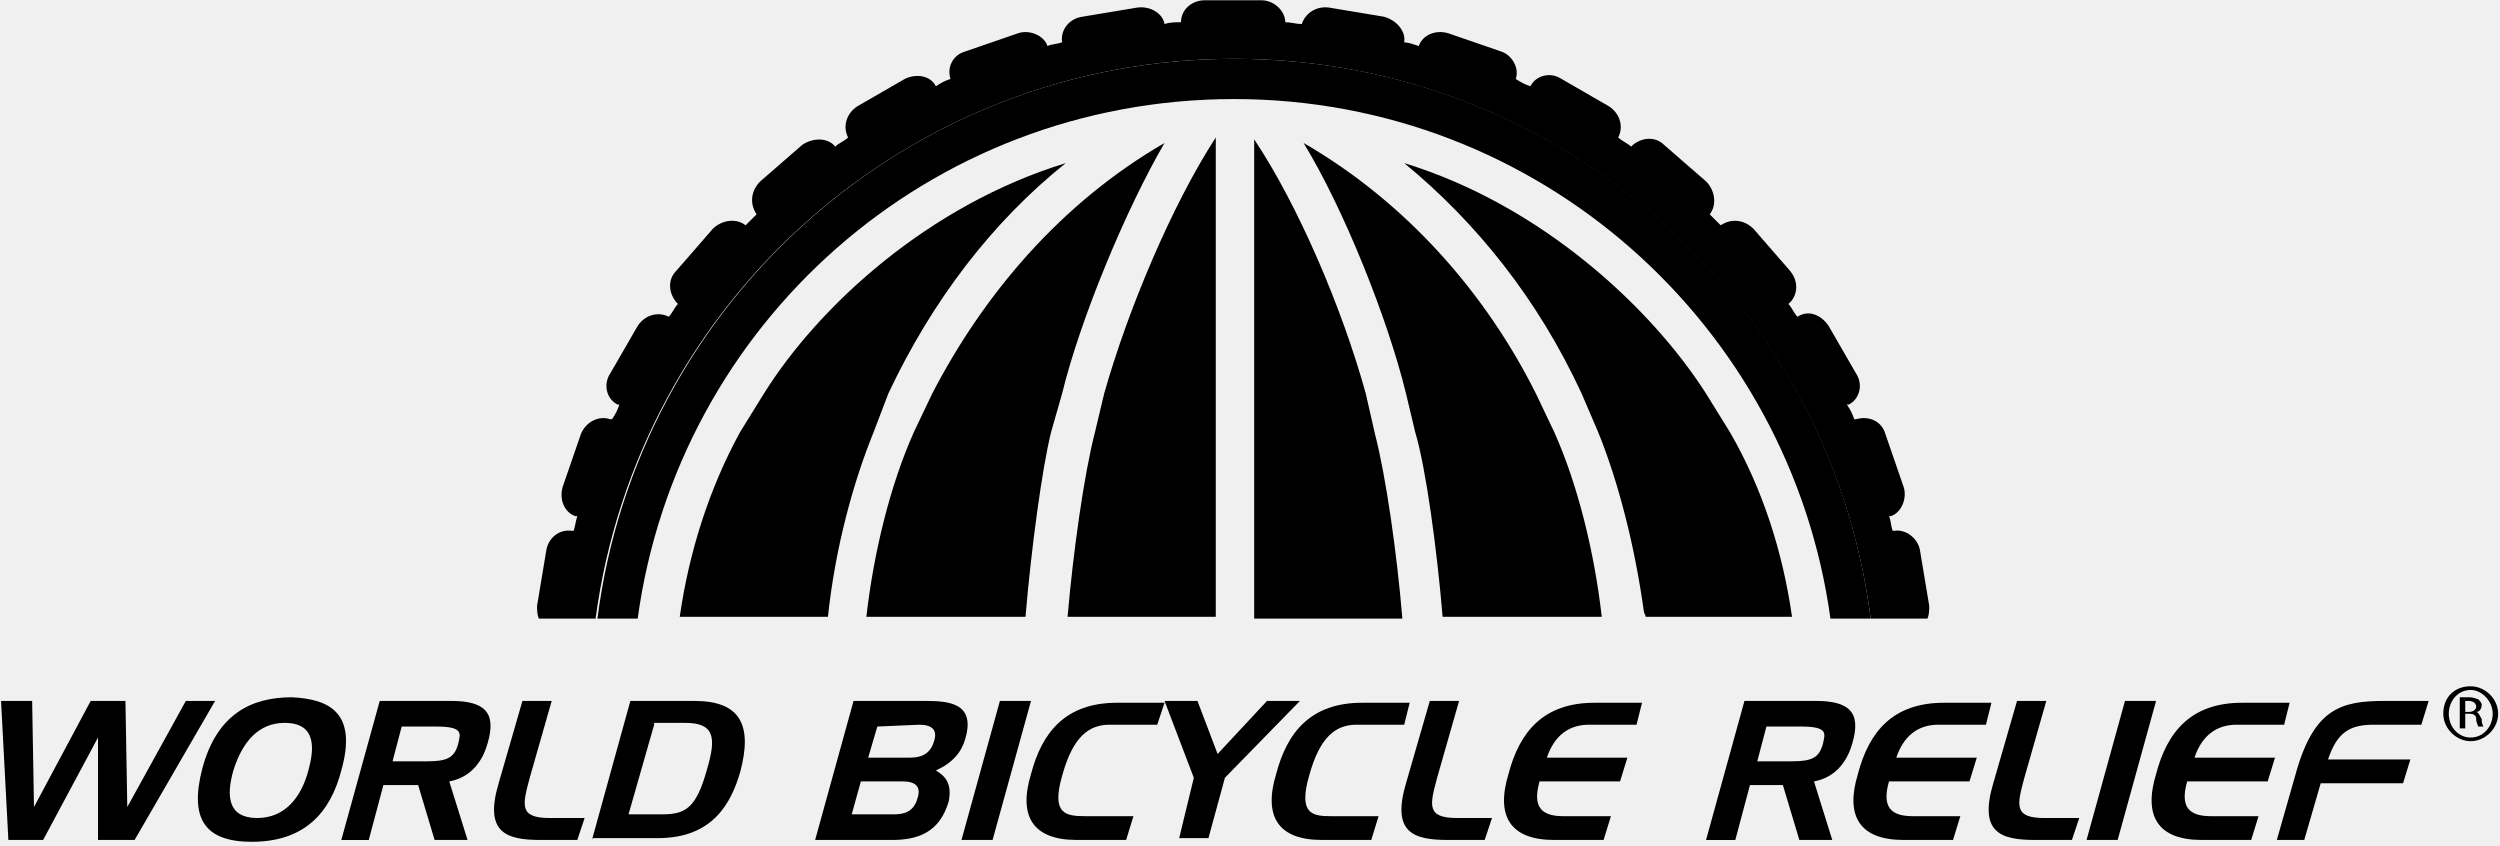
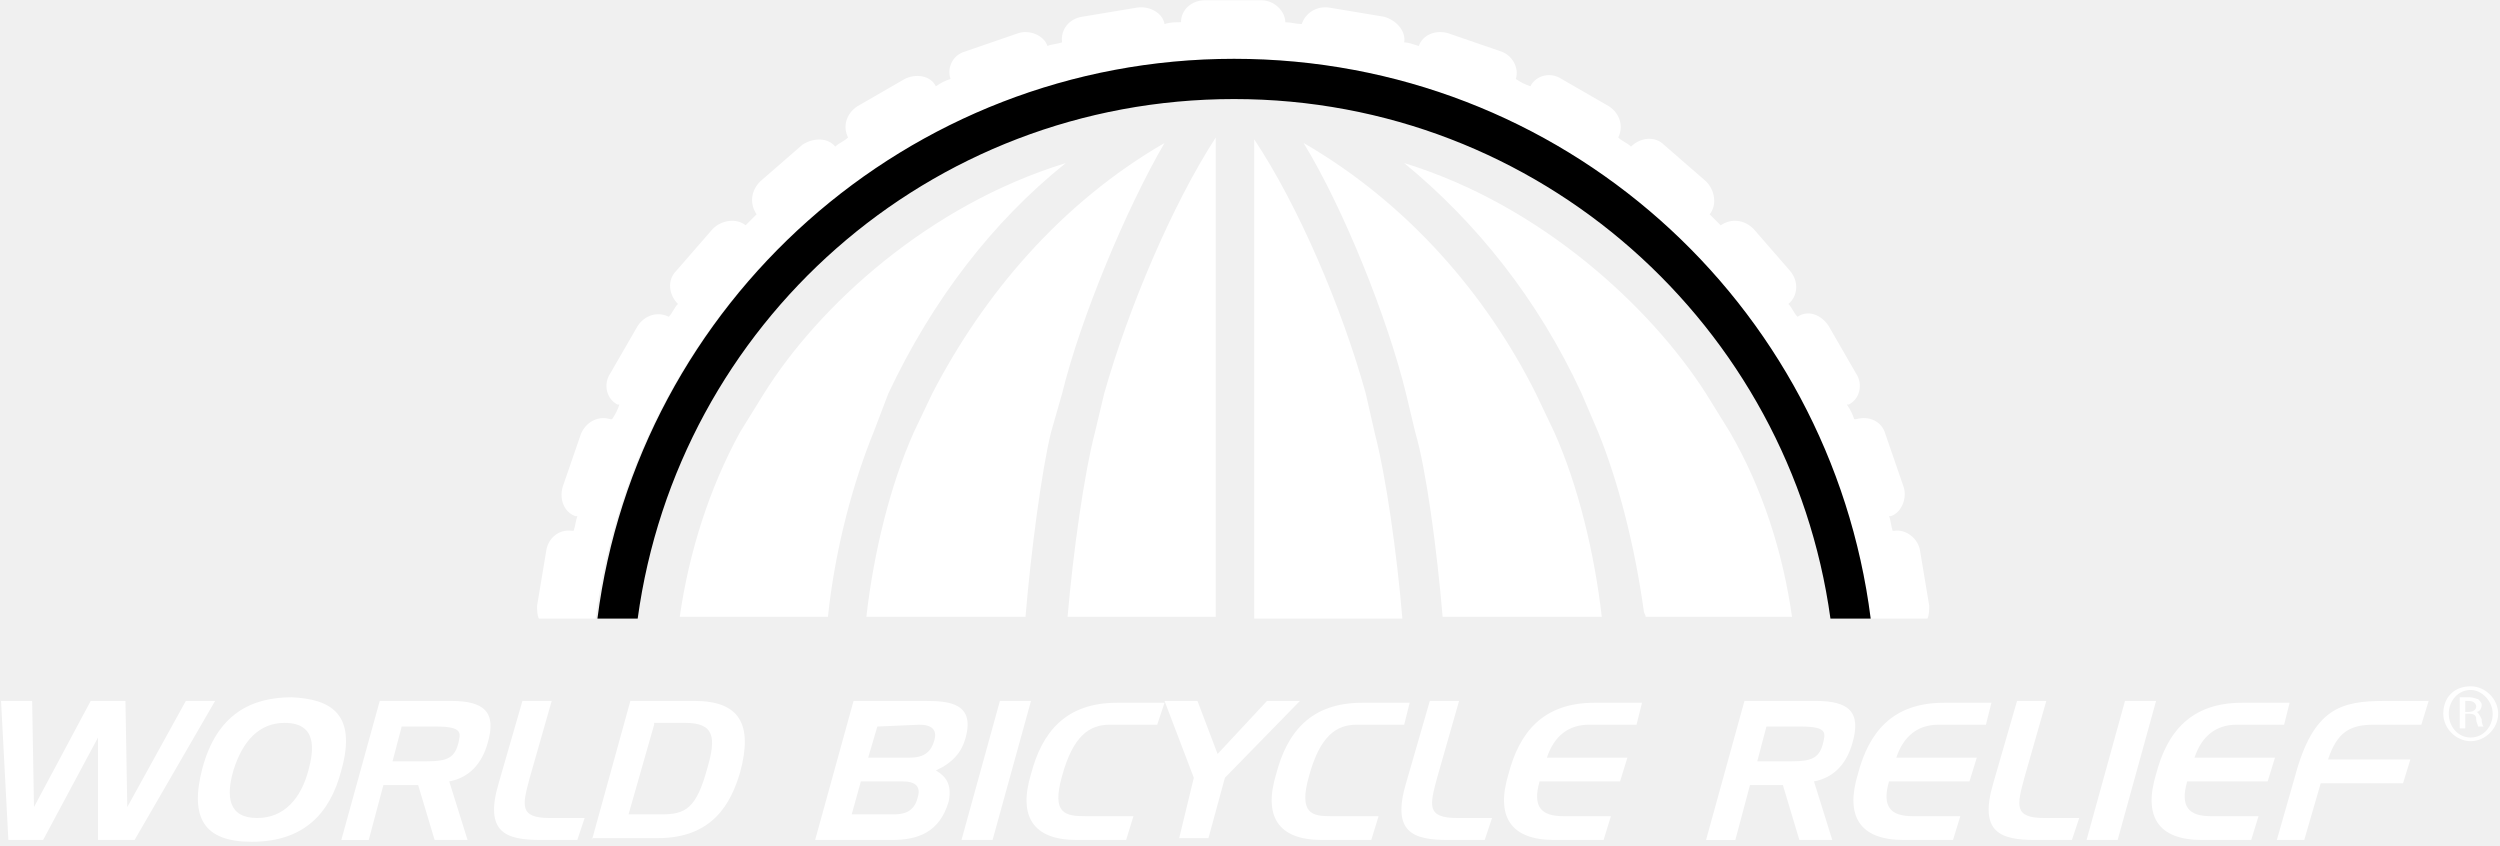
<svg xmlns="http://www.w3.org/2000/svg" width="399" height="135" viewBox="0 0 399 135">
  <g transform="translate(-1 -2)" fill="none" fill-rule="evenodd">
    <path d="M119.124 71.24l3.796-6.13c8.759-13.723 26.277-30.074 48.175-36.789-11.387 9.343-21.314 21.606-28.321 36.788l-2.628 6.132c-3.212 8.175-6.131 18.686-7.3 29.489h6.424c1.168-10.22 3.796-21.022 7.591-29.49l2.92-6.13c7.883-15.767 20.438-30.365 37.08-40-6.423 10.51-13.43 28.029-16.35 40l-1.46 6.13c-1.46 5.84-3.504 18.979-4.087 29.49h6.423c.876-10.511 2.628-22.774 4.38-29.49l1.46-6.13c3.795-13.723 10.802-30.074 17.81-40.584v76.496h6.423V24.526c7.007 10.51 14.014 26.86 17.81 40.583l1.46 6.132c1.752 6.715 3.504 19.27 4.38 29.489h6.423c-.876-10.511-2.628-23.65-4.38-29.49l-1.46-6.13c-2.92-11.971-9.927-29.49-16.35-40 16.642 9.635 28.905 24.233 37.08 40l2.92 6.13c3.796 8.468 6.423 19.27 7.591 29.49h6.716c0-.292-.292-.584-.292-.876-1.168-10.51-4.088-20.73-7.3-28.613l-2.627-6.132c-7.008-14.89-16.643-27.445-28.322-36.788 21.898 6.715 39.417 22.774 48.176 36.788l3.795 6.132c4.964 9.051 8.175 19.27 9.927 29.489h6.424c-6.424-47.007-46.424-82.92-95.183-82.92-48.759 0-88.759 36.205-95.182 82.92h6.423c1.168-10.22 4.672-20.438 9.635-29.49z" />
-     <path d="M197.956 11.387c52.263 0 95.183 39.124 101.606 89.343h9.051c.292-.584.292-1.46.292-2.044l-1.46-8.759c-.292-2.044-2.336-3.504-4.087-3.212h-.292c-.292-.876-.292-1.751-.584-2.335h.292c1.752-.584 2.627-2.92 2.044-4.672l-2.92-8.467c-.584-2.044-2.628-2.92-4.672-2.336h-.292c-.292-.876-.584-1.46-1.168-2.336h.292c1.752-.876 2.336-3.211 1.168-4.963l-4.38-7.591c-1.167-1.752-3.211-2.628-4.963-1.46-.584-.584-.876-1.46-1.46-2.044 1.46-1.168 1.752-3.504.292-5.256l-5.84-6.715c-1.459-1.46-3.503-1.752-5.255-.584l-1.751-1.752c1.167-1.46.876-3.795-.584-5.255l-6.716-5.84c-1.46-1.46-3.795-1.167-5.255.292-.584-.583-1.46-.875-2.044-1.46.876-1.751.292-3.795-1.46-4.963l-7.591-4.38c-1.752-1.167-4.088-.583-4.964 1.168-.875-.292-1.46-.584-2.335-1.167.584-1.752-.584-3.796-2.336-4.38l-8.467-2.92c-2.044-.584-4.088.292-4.672 2.044-.876-.292-1.752-.584-2.336-.584.292-1.752-1.167-3.504-3.211-4.087l-8.76-1.46c-2.043-.292-3.795.876-4.379 2.627-.876 0-1.752-.292-2.628-.292 0-1.751-1.751-3.503-3.795-3.503h-9.051c-2.044 0-3.796 1.46-3.796 3.503-.876 0-1.752 0-2.628.292-.292-1.751-2.335-2.92-4.38-2.627l-8.758 1.46c-2.044.292-3.504 2.043-3.212 4.087-.876.292-1.752.292-2.336.584-.584-1.752-2.92-2.628-4.671-2.044l-8.468 2.92c-2.043.584-2.92 2.628-2.335 4.38-.876.292-1.46.583-2.336 1.167-.876-1.751-3.212-2.043-4.964-1.167l-7.59 4.38c-1.753 1.167-2.337 3.21-1.46 4.963-.585.584-1.46.876-2.044 1.46-1.168-1.46-3.504-1.46-5.256-.293l-6.715 5.84c-1.46 1.46-1.752 3.504-.584 5.255L120 37.956c-1.46-1.168-3.796-.876-5.255.584l-5.84 6.715c-1.46 1.46-1.168 3.796.292 5.256-.584.584-.876 1.46-1.46 2.044-1.752-.876-3.795-.292-4.963 1.46l-4.38 7.59c-1.168 1.753-.584 4.088 1.168 4.964h.292c-.292.876-.584 1.46-1.168 2.336h-.292c-1.752-.584-3.795.292-4.671 2.336l-2.92 8.467c-.584 2.044.292 4.088 2.044 4.672h.292c-.292.875-.292 1.46-.584 2.335h-.292c-2.044-.292-3.796 1.168-4.088 3.212l-1.46 8.76c0 .583 0 1.459.292 2.043h9.051c6.716-50.511 49.927-89.343 101.898-89.343z" fill="#000" fill-rule="nonzero" />
+     <path d="M197.956 11.387c52.263 0 95.183 39.124 101.606 89.343h9.051c.292-.584.292-1.46.292-2.044l-1.46-8.759c-.292-2.044-2.336-3.504-4.087-3.212h-.292c-.292-.876-.292-1.751-.584-2.335h.292c1.752-.584 2.627-2.92 2.044-4.672l-2.92-8.467c-.584-2.044-2.628-2.92-4.672-2.336h-.292c-.292-.876-.584-1.46-1.168-2.336h.292c1.752-.876 2.336-3.211 1.168-4.963l-4.38-7.591c-1.167-1.752-3.211-2.628-4.963-1.46-.584-.584-.876-1.46-1.46-2.044 1.46-1.168 1.752-3.504.292-5.256l-5.84-6.715c-1.459-1.46-3.503-1.752-5.255-.584l-1.751-1.752c1.167-1.46.876-3.795-.584-5.255l-6.716-5.84c-1.46-1.46-3.795-1.167-5.255.292-.584-.583-1.46-.875-2.044-1.46.876-1.751.292-3.795-1.46-4.963l-7.591-4.38c-1.752-1.167-4.088-.583-4.964 1.168-.875-.292-1.46-.584-2.335-1.167.584-1.752-.584-3.796-2.336-4.38l-8.467-2.92c-2.044-.584-4.088.292-4.672 2.044-.876-.292-1.752-.584-2.336-.584.292-1.752-1.167-3.504-3.211-4.087l-8.76-1.46c-2.043-.292-3.795.876-4.379 2.627-.876 0-1.752-.292-2.628-.292 0-1.751-1.751-3.503-3.795-3.503h-9.051c-2.044 0-3.796 1.46-3.796 3.503-.876 0-1.752 0-2.628.292-.292-1.751-2.335-2.92-4.38-2.627l-8.758 1.46c-2.044.292-3.504 2.043-3.212 4.087-.876.292-1.752.292-2.336.584-.584-1.752-2.92-2.628-4.671-2.044l-8.468 2.92c-2.043.584-2.92 2.628-2.335 4.38-.876.292-1.46.583-2.336 1.167-.876-1.751-3.212-2.043-4.964-1.167l-7.59 4.38c-1.753 1.167-2.337 3.21-1.46 4.963-.585.584-1.46.876-2.044 1.46-1.168-1.46-3.504-1.46-5.256-.293l-6.715 5.84c-1.46 1.46-1.752 3.504-.584 5.255L120 37.956c-1.46-1.168-3.796-.876-5.255.584l-5.84 6.715c-1.46 1.46-1.168 3.796.292 5.256-.584.584-.876 1.46-1.46 2.044-1.752-.876-3.795-.292-4.963 1.46l-4.38 7.59c-1.168 1.753-.584 4.088 1.168 4.964h.292c-.292.876-.584 1.46-1.168 2.336h-.292c-1.752-.584-3.795.292-4.671 2.336l-2.92 8.467c-.584 2.044.292 4.088 2.044 4.672h.292c-.292.875-.292 1.46-.584 2.335h-.292c-2.044-.292-3.796 1.168-4.088 3.212l-1.46 8.76c0 .583 0 1.459.292 2.043h9.051c6.716-50.511 49.927-89.343 101.898-89.343z" fill="#fff" fill-rule="nonzero" />
    <path d="M197.956 11.387c-52.263 0-95.182 39.124-101.606 89.343h6.424c6.423-47.007 46.423-82.92 95.182-82.92 48.76 0 88.76 36.205 95.183 82.92h6.423c-6.423-50.511-49.343-89.343-101.606-89.343z" fill="#000" fill-rule="nonzero" />
-     <path d="M177.226 64.818l-1.46 6.13c-1.751 6.716-3.503 19.271-4.38 29.49h23.65V23.942c-7.007 10.803-14.014 27.445-17.81 40.876zm41.752 0c-3.796-13.723-10.803-30.073-17.81-40.584v76.496h23.65c-.876-10.511-2.628-22.774-4.38-29.49l-1.46-6.422zm27.153 0c-7.883-15.767-20.438-30.365-37.08-40 6.423 10.51 13.43 28.029 16.35 40l1.46 6.13c1.752 5.84 3.504 18.979 4.38 29.49h25.401c-1.168-10.219-3.795-21.022-7.59-29.49l-2.92-6.13z" fill="#000" fill-rule="nonzero" />
-     <path d="M273.285 64.818c-8.76-13.723-26.278-30.073-48.176-36.789 11.387 9.343 21.314 21.606 28.322 36.789l2.627 6.13c3.212 7.884 5.84 18.103 7.3 28.614 0 .292.292.584.292.876h23.357c-1.46-10.219-4.671-20.438-9.927-29.49l-3.795-6.13zm-102.774 0c2.92-11.971 10.219-29.49 16.35-40-16.642 9.635-28.905 24.233-37.08 40l-2.92 6.13c-3.795 8.468-6.423 19.271-7.59 29.49h25.4c.876-10.511 2.628-23.65 4.088-29.49l1.752-6.13z" fill="#000" fill-rule="nonzero" />
-     <path d="M142.774 64.818c7.007-14.891 16.642-27.446 28.32-36.789-21.897 6.716-39.415 22.774-48.174 36.789l-3.796 6.13c-4.963 9.052-8.175 19.271-9.635 29.49h23.65c1.168-11.095 4.087-21.606 7.299-29.49l2.336-6.13z" fill="#000" fill-rule="nonzero" />
-     <path fill="#000" fill-rule="nonzero" d="M2.336 136.058L1.168 113.869 6.131 113.869 6.423 130.803 15.474 113.869 21.022 113.869 21.314 130.803 30.657 113.869 35.328 113.869 22.482 136.058 16.642 136.058 16.642 119.708 7.883 136.058z" />
-     <path d="M55.474 124.964c-1.751 6.715-5.839 11.386-14.306 11.386-7.591 0-9.927-3.795-7.883-11.678 2.335-8.76 7.883-11.387 14.306-11.387 5.84.292 10.511 2.335 7.883 11.679zm-13.43 7.59c4.38 0 7.007-3.21 8.175-7.59.876-3.212 1.46-7.592-3.796-7.592-4.087 0-6.715 2.92-8.175 7.592-1.168 4.087-.876 7.59 3.796 7.59zm13.43 3.504l6.132-22.19h11.387c5.255 0 7.299 1.752 5.84 6.716-.877 3.212-2.92 5.547-6.132 6.131l2.92 9.343h-5.256l-2.628-8.759H62.19l-2.336 8.76h-4.38zm9.635-18.102l-1.46 5.548h5.548c3.212 0 4.38-.584 4.964-2.92.292-1.46.875-2.628-3.504-2.628h-5.548zm28.03 18.102h-5.84c-5.547 0-9.05-1.167-6.715-9.05l3.796-13.14h4.671l-3.504 12.263c-1.167 4.38-1.751 6.424 3.212 6.424h5.548l-1.168 3.503zm2.335 0l6.132-22.19h10.219c7.3 0 9.343 3.796 7.3 11.387-1.46 4.964-4.38 10.511-13.14 10.511h-10.51v.292zm9.927-18.394l-4.087 14.307h5.255c3.796 0 5.548-.876 7.3-7.3 1.46-4.963 1.167-7.299-3.504-7.299h-4.964v.292zm25.694 18.394l6.131-22.19h11.387c3.796 0 8.175.293 6.423 6.132-.583 2.044-2.043 3.796-4.671 4.964 1.46.875 2.628 2.043 2.044 4.963-1.46 4.964-4.964 6.131-9.051 6.131h-12.263zm9.927-18.102l-1.46 4.964h6.715c1.752 0 3.212-.584 3.796-2.628.584-1.752-.292-2.628-2.336-2.628l-6.715.292zm-4.088 14.015h6.716c1.46 0 3.211-.292 3.795-2.628.584-1.752-.292-2.628-2.336-2.628h-6.715l-1.46 5.256z" fill="#000" fill-rule="nonzero" />
-     <path fill="#000" fill-rule="nonzero" d="M165.547 113.869L159.416 136.058 154.453 136.058 160.584 113.869z" />
-     <path d="M185.693 117.664h-7.59c-3.212 0-5.84 1.752-7.592 8.175-1.752 6.132.584 6.424 3.796 6.424h7.59l-1.167 3.795h-7.883c-7.008 0-9.343-3.795-7.3-10.51 1.752-6.716 5.548-11.387 13.723-11.387h7.591l-1.168 3.503z" fill="#000" fill-rule="nonzero" />
-     <path fill="#000" fill-rule="nonzero" d="M191.533 126.131L186.861 113.869 192.117 113.869 195.328 122.336 203.212 113.869 208.467 113.869 196.496 126.131 193.869 135.766 189.197 135.766z" />
-     <path d="M225.11 117.664h-7.592c-3.211 0-5.84 1.752-7.591 8.175-1.752 6.132.584 6.424 3.504 6.424h7.59l-1.167 3.795h-7.883c-7.007 0-9.343-3.795-7.3-10.51 1.752-6.716 5.548-11.387 13.723-11.387h7.591l-.876 3.503zm12.846 18.394h-5.84c-5.547 0-9.05-1.167-6.715-9.05l3.796-13.14h4.672l-3.504 12.263c-1.168 4.38-1.752 6.424 3.212 6.424h5.547l-1.168 3.503zm24.234-18.394h-7.591c-3.212 0-5.548 1.752-6.716 5.256h12.847l-1.168 3.795h-12.847c-1.168 4.088.292 5.548 3.796 5.548h7.591l-1.168 3.795h-7.883c-7.007 0-9.343-3.795-7.3-10.51 1.753-6.716 5.548-11.387 13.723-11.387h7.592l-.876 3.503zm11.095 18.394l6.131-22.19h11.387c5.255 0 7.3 1.752 5.84 6.716-.877 3.212-2.92 5.547-6.132 6.131l2.92 9.343h-5.256l-2.628-8.759h-5.255l-2.336 8.76h-4.671zm9.635-18.102l-1.46 5.548h5.547c3.212 0 4.38-.584 4.964-2.92.292-1.46.876-2.628-3.504-2.628h-5.547zm35.036-.292h-7.591c-3.212 0-5.547 1.752-6.715 5.256h12.846l-1.168 3.795h-12.846c-1.168 4.088.292 5.548 3.795 5.548h7.592l-1.168 3.795h-7.883c-7.008 0-9.344-3.795-7.3-10.51 1.752-6.716 5.548-11.387 13.723-11.387h7.591l-.876 3.503zm13.723 18.394h-5.84c-5.547 0-9.05-1.167-6.715-9.05l3.796-13.14h4.671l-3.503 12.263c-1.168 4.38-1.752 6.424 3.211 6.424h5.548l-1.168 3.503z" fill="#000" fill-rule="nonzero" />
-     <path fill="#000" fill-rule="nonzero" d="M345.109 113.869L338.978 136.058 334.015 136.058 340.146 113.869z" />
-     <path d="M365.547 117.664h-7.59c-3.212 0-5.548 1.752-6.716 5.256h12.847l-1.168 3.795h-12.847c-1.168 4.088.292 5.548 3.796 5.548h7.59l-1.167 3.795h-7.883c-7.008 0-9.343-3.795-7.3-10.51 1.752-6.716 5.548-11.387 13.723-11.387h7.591l-.876 3.503zm-1.167 18.394l2.92-10.219c2.919-10.803 7.299-11.97 14.306-11.97h7.007l-1.168 3.795h-7.591c-3.796 0-5.84 1.168-7.3 5.548h13.14l-1.168 3.795h-13.14l-2.627 9.051h-4.38zm30.948-24.525c2.336 0 4.38 2.044 4.38 4.38 0 2.335-2.044 4.379-4.38 4.379-2.335 0-4.38-2.044-4.38-4.38 0-2.627 1.753-4.38 4.38-4.38zm0 .584c-2.043 0-3.503 1.752-3.503 3.795 0 2.044 1.46 3.796 3.503 3.796 2.044 0 3.504-1.752 3.504-3.796 0-2.043-1.752-3.795-3.504-3.795zm-.875 6.131h-.876v-4.963h1.46c.875 0 1.167.292 1.46.292.291.292.583.584.583.876 0 .583-.292 1.167-.876 1.167.292 0 .584.584.876 1.168 0 .876.292 1.168.292 1.168h-.876c0-.292-.292-.584-.292-1.168s-.292-.876-1.168-.876h-.583v2.336zm0-2.628h.583c.584 0 1.168-.292 1.168-.875 0-.292-.292-.876-1.168-.876h-.583v1.751z" fill="#000" fill-rule="nonzero" />
+     <path d="M177.226 64.818l-1.46 6.13c-1.751 6.716-3.503 19.271-4.38 29.49h23.65V23.942c-7.007 10.803-14.014 27.445-17.81 40.876zm41.752 0c-3.796-13.723-10.803-30.073-17.81-40.584v76.496h23.65c-.876-10.511-2.628-22.774-4.38-29.49l-1.46-6.422zm27.153 0c-7.883-15.767-20.438-30.365-37.08-40 6.423 10.51 13.43 28.029 16.35 40l1.46 6.13c1.752 5.84 3.504 18.979 4.38 29.49h25.401c-1.168-10.219-3.795-21.022-7.59-29.49l-2.92-6.13z" fill="#fff" fill-rule="nonzero" />
+     <path d="M273.285 64.818c-8.76-13.723-26.278-30.073-48.176-36.789 11.387 9.343 21.314 21.606 28.322 36.789l2.627 6.13c3.212 7.884 5.84 18.103 7.3 28.614 0 .292.292.584.292.876h23.357c-1.46-10.219-4.671-20.438-9.927-29.49l-3.795-6.13zm-102.774 0c2.92-11.971 10.219-29.49 16.35-40-16.642 9.635-28.905 24.233-37.08 40l-2.92 6.13c-3.795 8.468-6.423 19.271-7.59 29.49h25.4c.876-10.511 2.628-23.65 4.088-29.49l1.752-6.13z" fill="#fff" fill-rule="nonzero" />
+     <path d="M142.774 64.818c7.007-14.891 16.642-27.446 28.32-36.789-21.897 6.716-39.415 22.774-48.174 36.789l-3.796 6.13c-4.963 9.052-8.175 19.271-9.635 29.49h23.65c1.168-11.095 4.087-21.606 7.299-29.49l2.336-6.13z" fill="#fff" fill-rule="nonzero" />
+     <path fill="#fff" fill-rule="nonzero" d="M2.336 136.058L1.168 113.869 6.131 113.869 6.423 130.803 15.474 113.869 21.022 113.869 21.314 130.803 30.657 113.869 35.328 113.869 22.482 136.058 16.642 136.058 16.642 119.708 7.883 136.058z" />
+     <path d="M55.474 124.964c-1.751 6.715-5.839 11.386-14.306 11.386-7.591 0-9.927-3.795-7.883-11.678 2.335-8.76 7.883-11.387 14.306-11.387 5.84.292 10.511 2.335 7.883 11.679zm-13.43 7.59c4.38 0 7.007-3.21 8.175-7.59.876-3.212 1.46-7.592-3.796-7.592-4.087 0-6.715 2.92-8.175 7.592-1.168 4.087-.876 7.59 3.796 7.59zm13.43 3.504l6.132-22.19h11.387c5.255 0 7.299 1.752 5.84 6.716-.877 3.212-2.92 5.547-6.132 6.131l2.92 9.343h-5.256l-2.628-8.759H62.19l-2.336 8.76h-4.38zm9.635-18.102l-1.46 5.548h5.548c3.212 0 4.38-.584 4.964-2.92.292-1.46.875-2.628-3.504-2.628h-5.548zm28.03 18.102h-5.84c-5.547 0-9.05-1.167-6.715-9.05l3.796-13.14h4.671l-3.504 12.263c-1.167 4.38-1.751 6.424 3.212 6.424h5.548l-1.168 3.503zm2.335 0l6.132-22.19h10.219c7.3 0 9.343 3.796 7.3 11.387-1.46 4.964-4.38 10.511-13.14 10.511h-10.51v.292zm9.927-18.394l-4.087 14.307h5.255c3.796 0 5.548-.876 7.3-7.3 1.46-4.963 1.167-7.299-3.504-7.299h-4.964v.292zm25.694 18.394l6.131-22.19h11.387c3.796 0 8.175.293 6.423 6.132-.583 2.044-2.043 3.796-4.671 4.964 1.46.875 2.628 2.043 2.044 4.963-1.46 4.964-4.964 6.131-9.051 6.131h-12.263zm9.927-18.102l-1.46 4.964h6.715c1.752 0 3.212-.584 3.796-2.628.584-1.752-.292-2.628-2.336-2.628l-6.715.292zm-4.088 14.015h6.716c1.46 0 3.211-.292 3.795-2.628.584-1.752-.292-2.628-2.336-2.628h-6.715l-1.46 5.256z" fill="#fff" fill-rule="nonzero" />
+     <path fill="#fff" fill-rule="nonzero" d="M165.547 113.869L159.416 136.058 154.453 136.058 160.584 113.869z" />
+     <path d="M185.693 117.664h-7.59c-3.212 0-5.84 1.752-7.592 8.175-1.752 6.132.584 6.424 3.796 6.424h7.59l-1.167 3.795h-7.883c-7.008 0-9.343-3.795-7.3-10.51 1.752-6.716 5.548-11.387 13.723-11.387h7.591l-1.168 3.503z" fill="#fff" fill-rule="nonzero" />
+     <path fill="#fff" fill-rule="nonzero" d="M191.533 126.131L186.861 113.869 192.117 113.869 195.328 122.336 203.212 113.869 208.467 113.869 196.496 126.131 193.869 135.766 189.197 135.766z" />
+     <path d="M225.11 117.664h-7.592c-3.211 0-5.84 1.752-7.591 8.175-1.752 6.132.584 6.424 3.504 6.424h7.59l-1.167 3.795h-7.883c-7.007 0-9.343-3.795-7.3-10.51 1.752-6.716 5.548-11.387 13.723-11.387h7.591l-.876 3.503zm12.846 18.394h-5.84c-5.547 0-9.05-1.167-6.715-9.05l3.796-13.14h4.672l-3.504 12.263c-1.168 4.38-1.752 6.424 3.212 6.424h5.547l-1.168 3.503zm24.234-18.394h-7.591c-3.212 0-5.548 1.752-6.716 5.256h12.847l-1.168 3.795h-12.847c-1.168 4.088.292 5.548 3.796 5.548h7.591l-1.168 3.795h-7.883c-7.007 0-9.343-3.795-7.3-10.51 1.753-6.716 5.548-11.387 13.723-11.387h7.592l-.876 3.503zm11.095 18.394l6.131-22.19h11.387c5.255 0 7.3 1.752 5.84 6.716-.877 3.212-2.92 5.547-6.132 6.131l2.92 9.343h-5.256l-2.628-8.759h-5.255l-2.336 8.76h-4.671zm9.635-18.102l-1.46 5.548h5.547c3.212 0 4.38-.584 4.964-2.92.292-1.46.876-2.628-3.504-2.628h-5.547zm35.036-.292h-7.591c-3.212 0-5.547 1.752-6.715 5.256h12.846l-1.168 3.795h-12.846c-1.168 4.088.292 5.548 3.795 5.548h7.592l-1.168 3.795h-7.883c-7.008 0-9.344-3.795-7.3-10.51 1.752-6.716 5.548-11.387 13.723-11.387h7.591l-.876 3.503zm13.723 18.394h-5.84c-5.547 0-9.05-1.167-6.715-9.05l3.796-13.14h4.671l-3.503 12.263c-1.168 4.38-1.752 6.424 3.211 6.424h5.548l-1.168 3.503z" fill="#fff" fill-rule="nonzero" />
+     <path fill="#fff" fill-rule="nonzero" d="M345.109 113.869L338.978 136.058 334.015 136.058 340.146 113.869z" />
+     <path d="M365.547 117.664h-7.59c-3.212 0-5.548 1.752-6.716 5.256h12.847l-1.168 3.795h-12.847c-1.168 4.088.292 5.548 3.796 5.548h7.59l-1.167 3.795h-7.883c-7.008 0-9.343-3.795-7.3-10.51 1.752-6.716 5.548-11.387 13.723-11.387h7.591l-.876 3.503zm-1.167 18.394l2.92-10.219c2.919-10.803 7.299-11.97 14.306-11.97h7.007l-1.168 3.795h-7.591c-3.796 0-5.84 1.168-7.3 5.548h13.14l-1.168 3.795h-13.14l-2.627 9.051h-4.38zm30.948-24.525c2.336 0 4.38 2.044 4.38 4.38 0 2.335-2.044 4.379-4.38 4.379-2.335 0-4.38-2.044-4.38-4.38 0-2.627 1.753-4.38 4.38-4.38zm0 .584c-2.043 0-3.503 1.752-3.503 3.795 0 2.044 1.46 3.796 3.503 3.796 2.044 0 3.504-1.752 3.504-3.796 0-2.043-1.752-3.795-3.504-3.795zm-.875 6.131h-.876v-4.963h1.46c.875 0 1.167.292 1.46.292.291.292.583.584.583.876 0 .583-.292 1.167-.876 1.167.292 0 .584.584.876 1.168 0 .876.292 1.168.292 1.168h-.876c0-.292-.292-.584-.292-1.168s-.292-.876-1.168-.876h-.583v2.336zm0-2.628h.583c.584 0 1.168-.292 1.168-.875 0-.292-.292-.876-1.168-.876h-.583v1.751z" fill="#fff" fill-rule="nonzero" />
  </g>
</svg>
